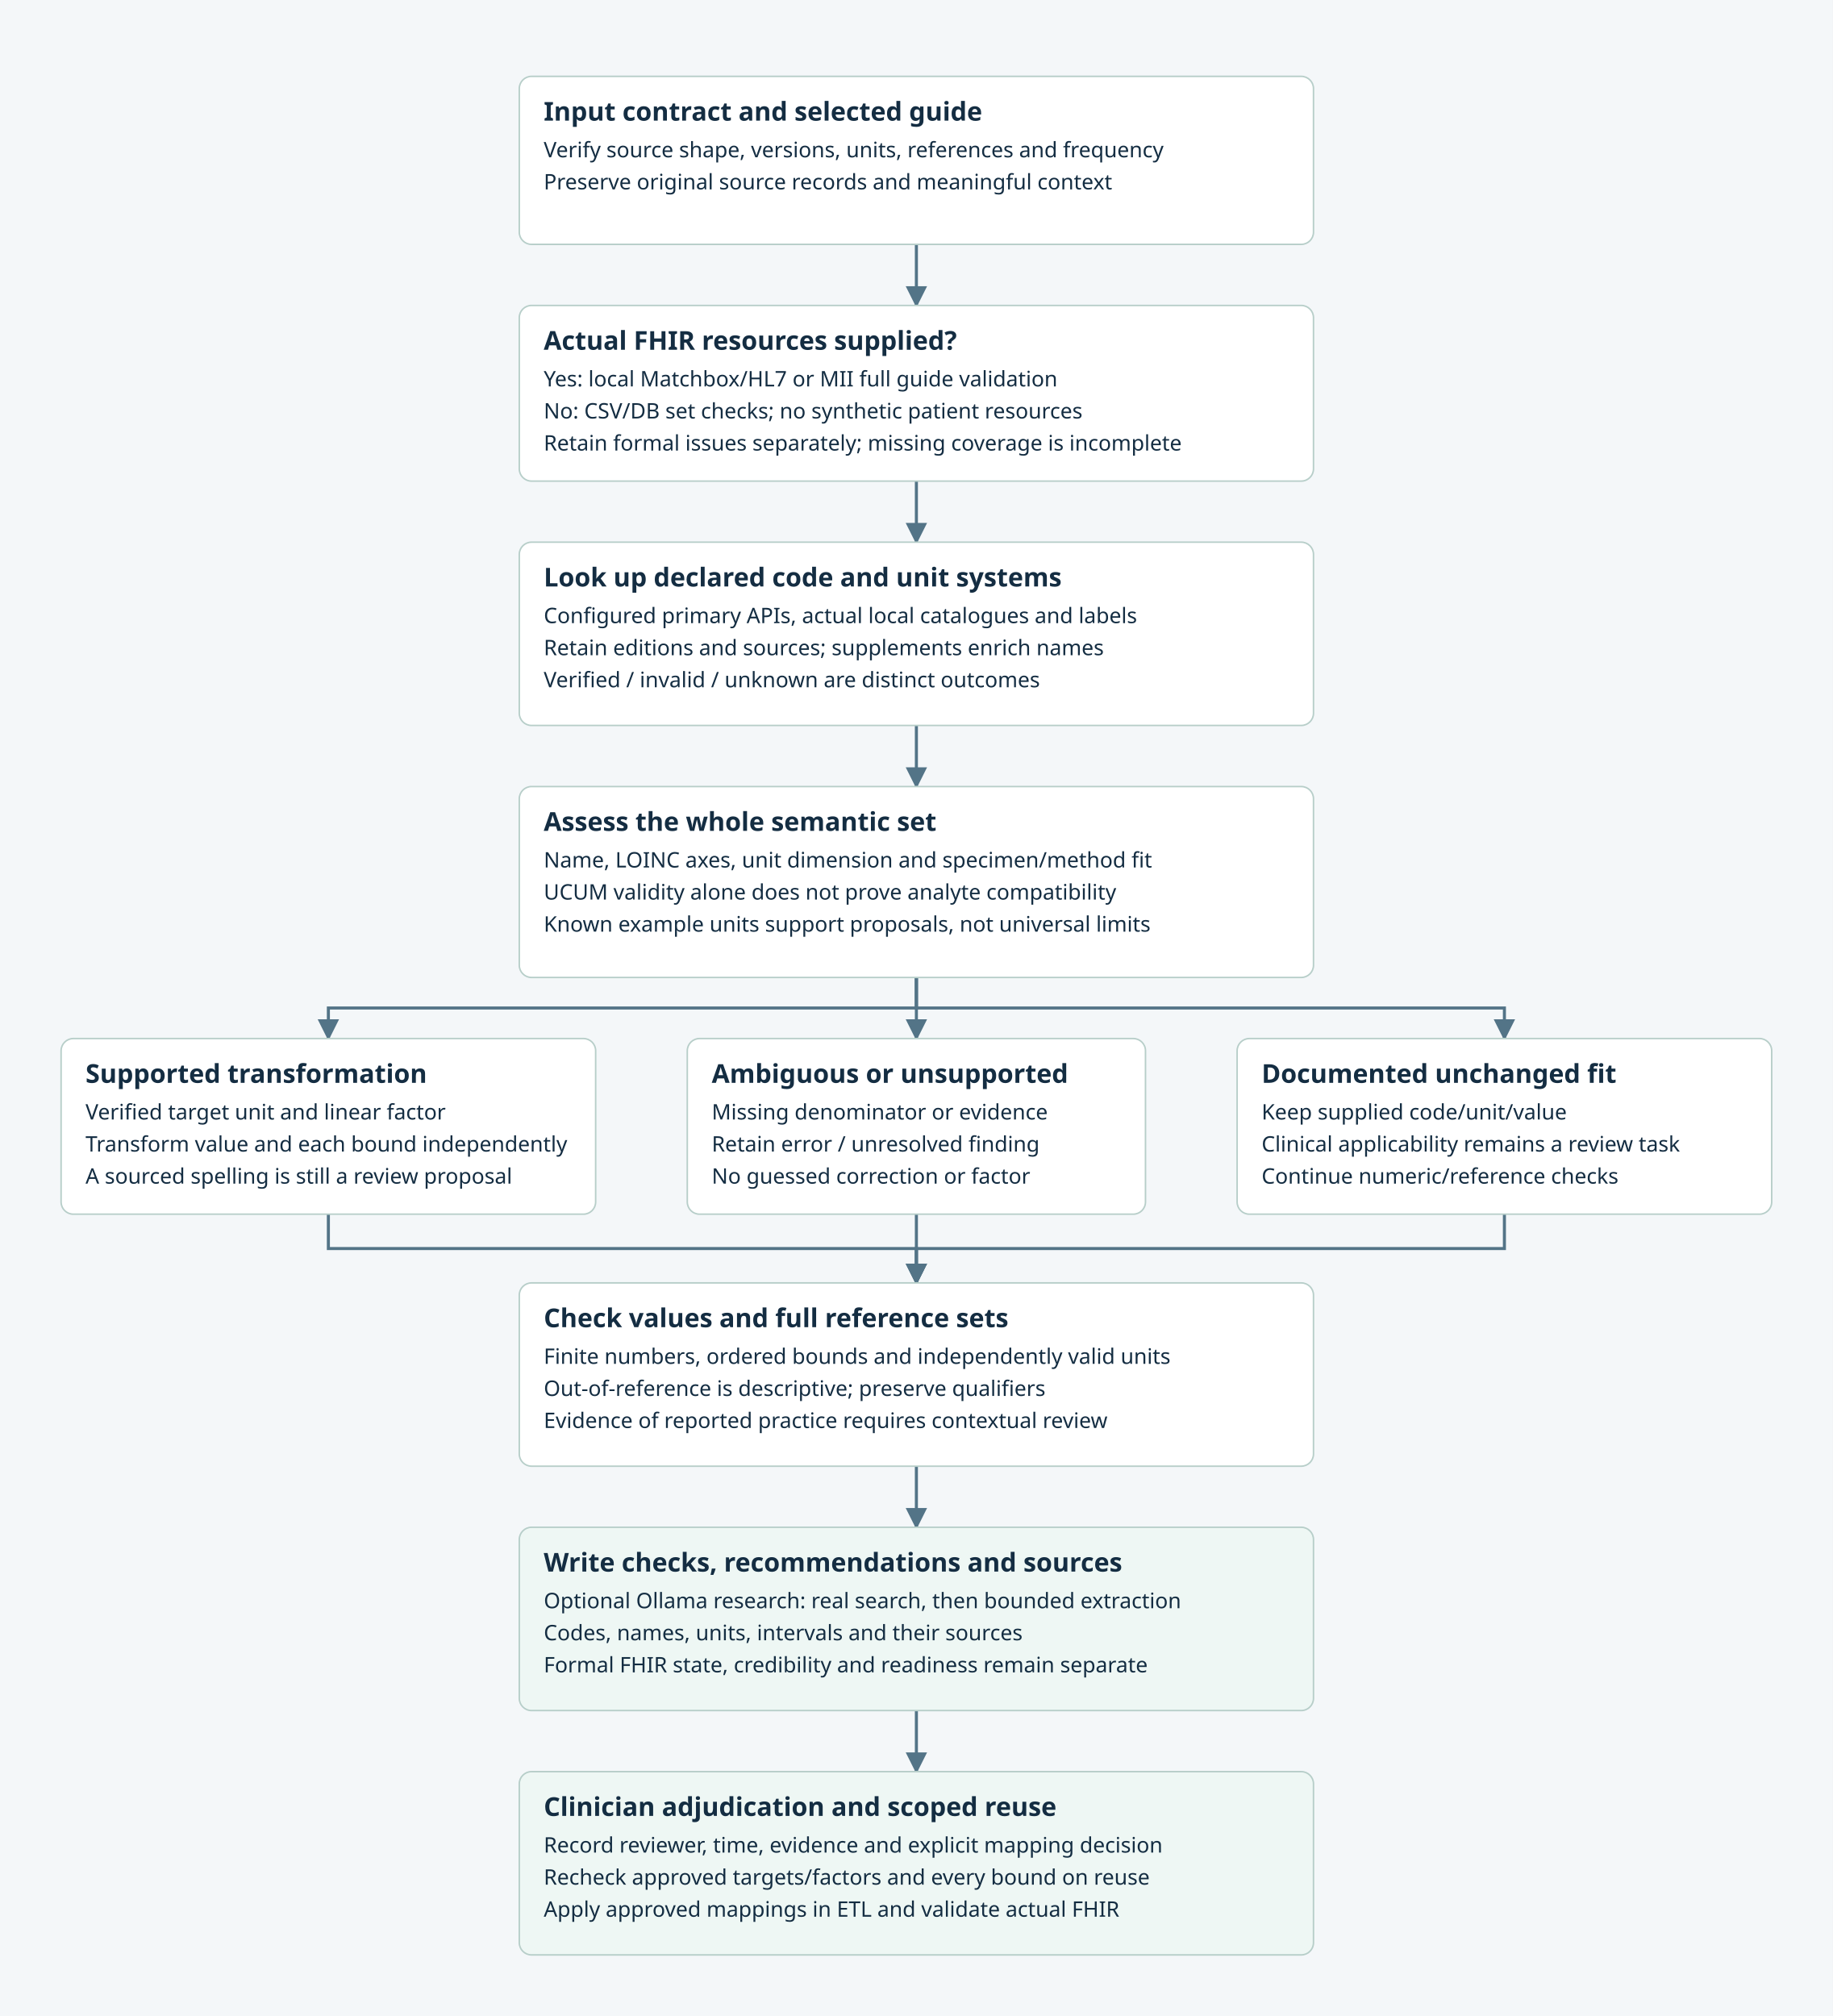
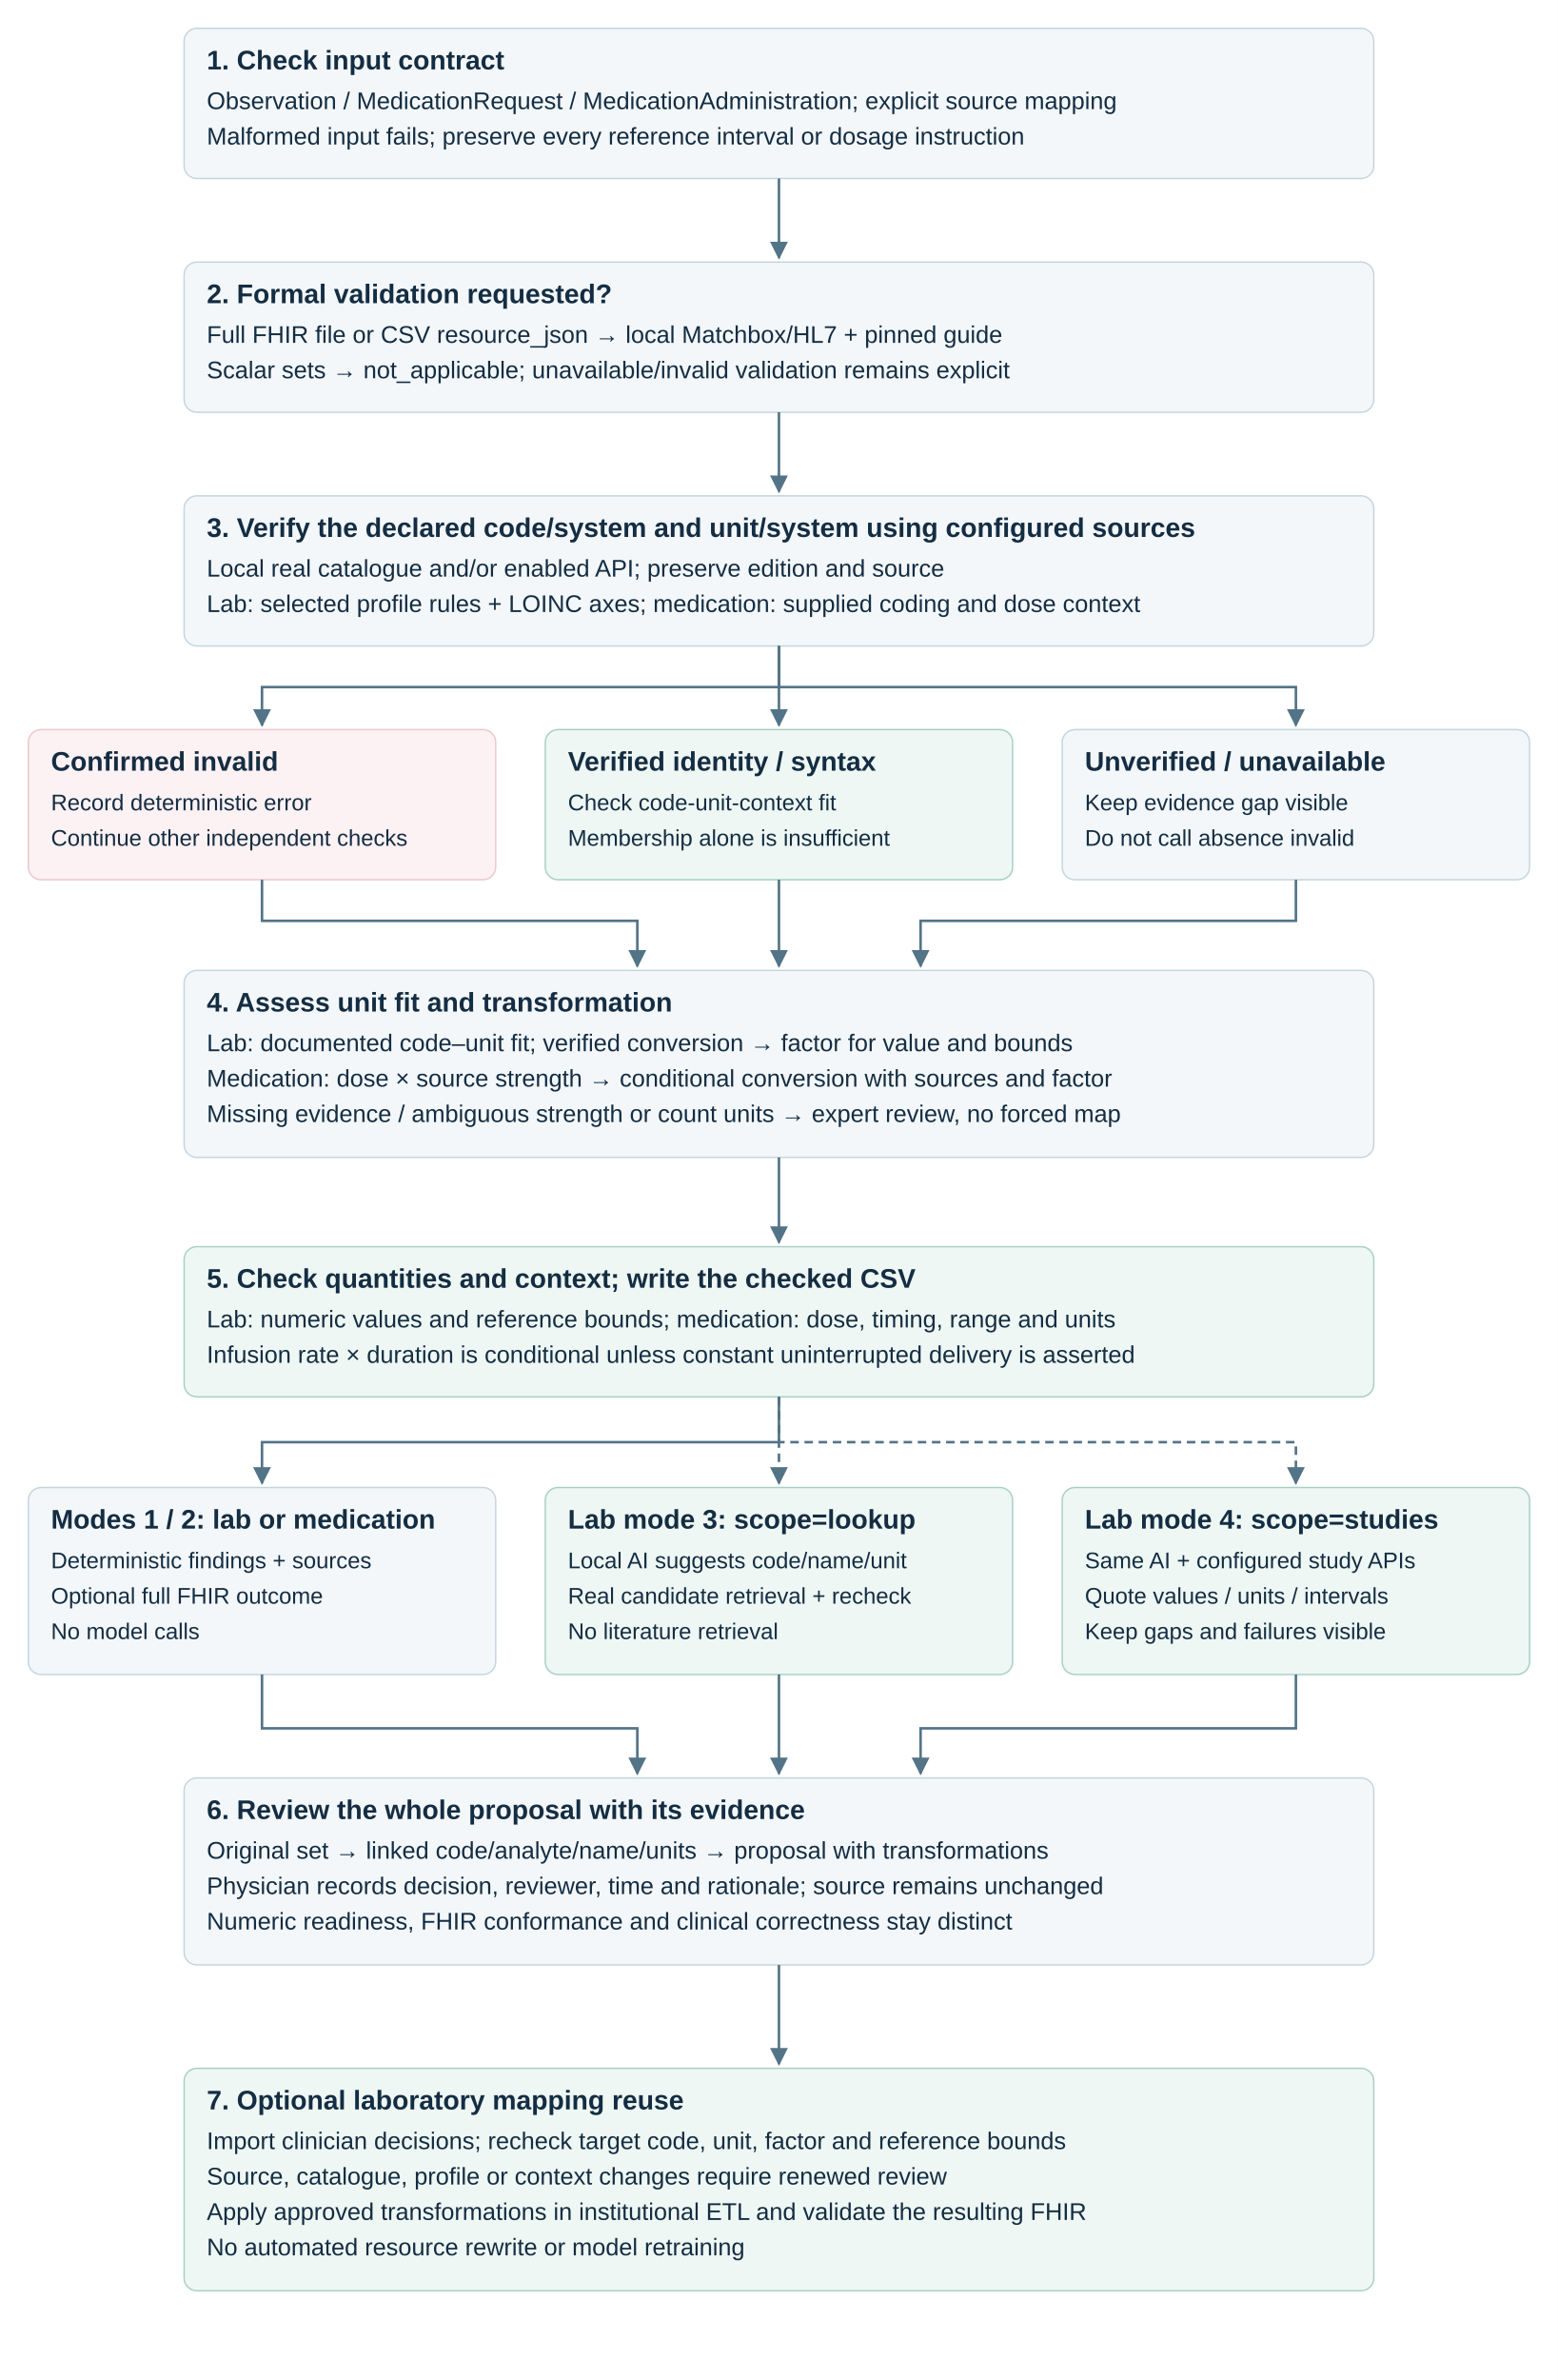
- <svg xmlns="http://www.w3.org/2000/svg" viewBox="0 0 1200 1320" role="img" aria-labelledby="title desc">
+ <svg xmlns="http://www.w3.org/2000/svg" width="1100" height="1680" viewBox="0 0 1100 1680" role="img" aria-labelledby="title desc">
  <defs>
-     <marker id="arrow" viewBox="0 0 10 10" refX="9" refY="5" markerWidth="7" markerHeight="7" orient="auto">
-       <path d="M0 0 L10 5 L0 10" fill="#537487" />
+     <marker id="arrow" viewBox="0 0 10 10" refX="9" refY="5" markerWidth="7" markerHeight="7" orient="auto-start-reverse">
+       <path d="M0 0 L10 5 L0 10z" fill="#537487" />
    </marker>
  </defs>
-   <rect width="1200" height="100%" fill="#f4f7f9" />
-   <path data-edge="INPUT-FHIR" d="M600.0 160 V180.0 H600.0 V200" fill="none" stroke="#537487" stroke-width="2" marker-end="url(#arrow)" />
-   <path data-edge="FHIR-LOOKUP" d="M600.0 315 V335.0 H600.0 V355" fill="none" stroke="#537487" stroke-width="2" marker-end="url(#arrow)" />
-   <path data-edge="LOOKUP-FIT" d="M600.0 475 V495.0 H600.0 V515" fill="none" stroke="#537487" stroke-width="2" marker-end="url(#arrow)" />
-   <path data-edge="FIT-CONVERT" d="M600.0 640 V660.0 H215.0 V680" fill="none" stroke="#537487" stroke-width="2" marker-end="url(#arrow)" />
-   <path data-edge="FIT-UNKNOWN" d="M600.0 640 V660.0 H600.0 V680" fill="none" stroke="#537487" stroke-width="2" marker-end="url(#arrow)" />
-   <path data-edge="FIT-UNCHANGED" d="M600.0 640 V660.0 H985.0 V680" fill="none" stroke="#537487" stroke-width="2" marker-end="url(#arrow)" />
-   <path data-edge="CONVERT-NUMERIC" d="M215.0 795 V817.5 H600.0 V840" fill="none" stroke="#537487" stroke-width="2" marker-end="url(#arrow)" />
-   <path data-edge="UNKNOWN-NUMERIC" d="M600.0 795 V817.5 H600.0 V840" fill="none" stroke="#537487" stroke-width="2" marker-end="url(#arrow)" />
-   <path data-edge="UNCHANGED-NUMERIC" d="M985.0 795 V817.5 H600.0 V840" fill="none" stroke="#537487" stroke-width="2" marker-end="url(#arrow)" />
-   <path data-edge="NUMERIC-REPORT" d="M600.0 960 V980.0 H600.0 V1000" fill="none" stroke="#537487" stroke-width="2" marker-end="url(#arrow)" />
-   <path data-edge="REPORT-REVIEW" d="M600.0 1120 V1140.0 H600.0 V1160" fill="none" stroke="#537487" stroke-width="2" marker-end="url(#arrow)" />
-   <g data-node="INPUT">
-     <rect x="340" y="50" width="520" height="110" rx="8" fill="#ffffff" stroke="#b7cec9" />
-     <text x="356" y="79" fill="#142d42" font-family="system-ui,sans-serif" font-size="17" font-weight="600">Input contract and selected guide</text>
-     <text x="356" y="103" fill="#142d42" font-family="system-ui,sans-serif" font-size="14">Verify source shape, versions, units, references and frequency</text>
-     <text x="356" y="124" fill="#142d42" font-family="system-ui,sans-serif" font-size="14">Preserve original source records and meaningful context</text>
+   <style>text{font-family:Arial,sans-serif;fill:#142d42}.heading{font-size:19px;font-weight:700}.body{font-size:17px}.label{font-size:14px;fill:#526978}</style>
+   <rect width="1100" height="100%" fill="white" />
+   <g data-node="CONTRACT">
+     <rect x="130" y="20" width="840" height="106" rx="9" fill="#f3f7fa" stroke="#c4d5df" />
+     <text x="146" y="49" class="heading">1. Check input contract</text>
+     <text x="146" y="77" class="body">Observation / MedicationRequest / MedicationAdministration; explicit source mapping</text>
+     <text x="146" y="102" class="body">Malformed input fails; preserve every reference interval or dosage instruction</text>
  </g>
-   <g data-node="FHIR">
-     <rect x="340" y="200" width="520" height="115" rx="8" fill="#ffffff" stroke="#b7cec9" />
-     <text x="356" y="229" fill="#142d42" font-family="system-ui,sans-serif" font-size="17" font-weight="600">Actual FHIR resources supplied?</text>
-     <text x="356" y="253" fill="#142d42" font-family="system-ui,sans-serif" font-size="14">Yes: local Matchbox/HL7 or MII full guide validation</text>
-     <text x="356" y="274" fill="#142d42" font-family="system-ui,sans-serif" font-size="14">No: CSV/DB set checks; no synthetic patient resources</text>
-     <text x="356" y="295" fill="#142d42" font-family="system-ui,sans-serif" font-size="14">Retain formal issues separately; missing coverage is incomplete</text>
+   <g data-node="VALIDATION">
+     <rect x="130" y="185" width="840" height="106" rx="9" fill="#f3f7fa" stroke="#c4d5df" />
+     <text x="146" y="214" class="heading">2. Formal validation requested?</text>
+     <text x="146" y="242" class="body">Full FHIR file or CSV resource_json → local Matchbox/HL7 + pinned guide</text>
+     <text x="146" y="267" class="body">Scalar sets → not_applicable; unavailable/invalid validation remains explicit</text>
  </g>
  <g data-node="LOOKUP">
-     <rect x="340" y="355" width="520" height="120" rx="8" fill="#ffffff" stroke="#b7cec9" />
-     <text x="356" y="384" fill="#142d42" font-family="system-ui,sans-serif" font-size="17" font-weight="600">Look up declared code and unit systems</text>
-     <text x="356" y="408" fill="#142d42" font-family="system-ui,sans-serif" font-size="14">Configured primary APIs, actual local catalogues and labels</text>
-     <text x="356" y="429" fill="#142d42" font-family="system-ui,sans-serif" font-size="14">Retain editions and sources; supplements enrich names</text>
-     <text x="356" y="450" fill="#142d42" font-family="system-ui,sans-serif" font-size="14">Verified / invalid / unknown are distinct outcomes</text>
+     <rect x="130" y="350" width="840" height="106" rx="9" fill="#f3f7fa" stroke="#c4d5df" />
+     <text x="146" y="379" class="heading">3. Verify the declared code/system and unit/system using configured sources</text>
+     <text x="146" y="407" class="body">Local real catalogue and/or enabled API; preserve edition and source</text>
+     <text x="146" y="432" class="body">Lab: selected profile rules + LOINC axes; medication: supplied coding and dose context</text>
+   </g>
+   <g data-node="INVALID">
+     <rect x="20" y="515" width="330" height="106" rx="9" fill="#fcf1f3" stroke="#ecc7cf" />
+     <text x="36" y="544" class="heading">Confirmed invalid</text>
+     <text x="36" y="572" class="body" style="font-size:16px">Record deterministic error</text>
+     <text x="36" y="597" class="body" style="font-size:16px">Continue other independent checks</text>
+   </g>
+   <g data-node="VERIFIED">
+     <rect x="385" y="515" width="330" height="106" rx="9" fill="#eef7f4" stroke="#a8cfc6" />
+     <text x="401" y="544" class="heading">Verified identity / syntax</text>
+     <text x="401" y="572" class="body" style="font-size:16px">Check code-unit-context fit</text>
+     <text x="401" y="597" class="body" style="font-size:16px">Membership alone is insufficient</text>
+   </g>
+   <g data-node="UNKNOWN">
+     <rect x="750" y="515" width="330" height="106" rx="9" fill="#f3f7fa" stroke="#c4d5df" />
+     <text x="766" y="544" class="heading">Unverified / unavailable</text>
+     <text x="766" y="572" class="body" style="font-size:16px">Keep evidence gap visible</text>
+     <text x="766" y="597" class="body" style="font-size:16px">Do not call absence invalid</text>
  </g>
  <g data-node="FIT">
-     <rect x="340" y="515" width="520" height="125" rx="8" fill="#ffffff" stroke="#b7cec9" />
-     <text x="356" y="544" fill="#142d42" font-family="system-ui,sans-serif" font-size="17" font-weight="600">Assess the whole semantic set</text>
-     <text x="356" y="568" fill="#142d42" font-family="system-ui,sans-serif" font-size="14">Name, LOINC axes, unit dimension and specimen/method fit</text>
-     <text x="356" y="589" fill="#142d42" font-family="system-ui,sans-serif" font-size="14">UCUM validity alone does not prove analyte compatibility</text>
-     <text x="356" y="610" fill="#142d42" font-family="system-ui,sans-serif" font-size="14">Known example units support proposals, not universal limits</text>
-   </g>
-   <g data-node="CONVERT">
-     <rect x="40" y="680" width="350" height="115" rx="8" fill="#ffffff" stroke="#b7cec9" />
-     <text x="56" y="709" fill="#142d42" font-family="system-ui,sans-serif" font-size="17" font-weight="600">Supported transformation</text>
-     <text x="56" y="733" fill="#142d42" font-family="system-ui,sans-serif" font-size="14">Verified target unit and linear factor</text>
-     <text x="56" y="754" fill="#142d42" font-family="system-ui,sans-serif" font-size="14">Transform value and each bound independently</text>
-     <text x="56" y="775" fill="#142d42" font-family="system-ui,sans-serif" font-size="14">A sourced spelling is still a review proposal</text>
-   </g>
-   <g data-node="UNKNOWN">
-     <rect x="450" y="680" width="300" height="115" rx="8" fill="#ffffff" stroke="#b7cec9" />
-     <text x="466" y="709" fill="#142d42" font-family="system-ui,sans-serif" font-size="17" font-weight="600">Ambiguous or unsupported</text>
-     <text x="466" y="733" fill="#142d42" font-family="system-ui,sans-serif" font-size="14">Missing denominator or evidence</text>
-     <text x="466" y="754" fill="#142d42" font-family="system-ui,sans-serif" font-size="14">Retain error / unresolved finding</text>
-     <text x="466" y="775" fill="#142d42" font-family="system-ui,sans-serif" font-size="14">No guessed correction or factor</text>
-   </g>
-   <g data-node="UNCHANGED">
-     <rect x="810" y="680" width="350" height="115" rx="8" fill="#ffffff" stroke="#b7cec9" />
-     <text x="826" y="709" fill="#142d42" font-family="system-ui,sans-serif" font-size="17" font-weight="600">Documented unchanged fit</text>
-     <text x="826" y="733" fill="#142d42" font-family="system-ui,sans-serif" font-size="14">Keep supplied code/unit/value</text>
-     <text x="826" y="754" fill="#142d42" font-family="system-ui,sans-serif" font-size="14">Clinical applicability remains a review task</text>
-     <text x="826" y="775" fill="#142d42" font-family="system-ui,sans-serif" font-size="14">Continue numeric/reference checks</text>
+     <rect x="130" y="685" width="840" height="132" rx="9" fill="#f3f7fa" stroke="#c4d5df" />
+     <text x="146" y="714" class="heading">4. Assess unit fit and transformation</text>
+     <text x="146" y="742" class="body">Lab: documented code–unit fit; verified conversion → factor for value and bounds</text>
+     <text x="146" y="767" class="body">Medication: dose × source strength → conditional conversion with sources and factor</text>
+     <text x="146" y="792" class="body">Missing evidence / ambiguous strength or count units → expert review, no forced map</text>
  </g>
  <g data-node="NUMERIC">
-     <rect x="340" y="840" width="520" height="120" rx="8" fill="#ffffff" stroke="#b7cec9" />
-     <text x="356" y="869" fill="#142d42" font-family="system-ui,sans-serif" font-size="17" font-weight="600">Check values and full reference sets</text>
-     <text x="356" y="893" fill="#142d42" font-family="system-ui,sans-serif" font-size="14">Finite numbers, ordered bounds and independently valid units</text>
-     <text x="356" y="914" fill="#142d42" font-family="system-ui,sans-serif" font-size="14">Out-of-reference is descriptive; preserve qualifiers</text>
-     <text x="356" y="935" fill="#142d42" font-family="system-ui,sans-serif" font-size="14">Evidence of reported practice requires contextual review</text>
+     <rect x="130" y="880" width="840" height="106" rx="9" fill="#eef7f4" stroke="#a8cfc6" />
+     <text x="146" y="909" class="heading">5. Check quantities and context; write the checked CSV</text>
+     <text x="146" y="937" class="body">Lab: numeric values and reference bounds; medication: dose, timing, range and units</text>
+     <text x="146" y="962" class="body">Infusion rate × duration is conditional unless constant uninterrupted delivery is asserted</text>
  </g>
-   <g data-node="REPORT">
-     <rect x="340" y="1000" width="520" height="120" rx="8" fill="#eef7f4" stroke="#b7cec9" />
-     <text x="356" y="1029" fill="#142d42" font-family="system-ui,sans-serif" font-size="17" font-weight="600">Write checks, recommendations and sources</text>
-     <text x="356" y="1053" fill="#142d42" font-family="system-ui,sans-serif" font-size="14">Optional Ollama research: real search, then bounded extraction</text>
-     <text x="356" y="1074" fill="#142d42" font-family="system-ui,sans-serif" font-size="14">Codes, names, units, intervals and their sources</text>
-     <text x="356" y="1095" fill="#142d42" font-family="system-ui,sans-serif" font-size="14">Formal FHIR state, credibility and readiness remain separate</text>
+   <g data-node="NO_AI">
+     <rect x="20" y="1050" width="330" height="132" rx="9" fill="#f3f7fa" stroke="#c4d5df" />
+     <text x="36" y="1079" class="heading">Modes 1 / 2: lab or medication</text>
+     <text x="36" y="1107" class="body" style="font-size:16px">Deterministic findings + sources</text>
+     <text x="36" y="1132" class="body" style="font-size:16px">Optional full FHIR outcome</text>
+     <text x="36" y="1157" class="body" style="font-size:16px">No model calls</text>
+   </g>
+   <g data-node="AI">
+     <rect x="385" y="1050" width="330" height="132" rx="9" fill="#eef7f4" stroke="#a8cfc6" />
+     <text x="401" y="1079" class="heading">Lab mode 3: scope=lookup</text>
+     <text x="401" y="1107" class="body" style="font-size:16px">Local AI suggests code/name/unit</text>
+     <text x="401" y="1132" class="body" style="font-size:16px">Real candidate retrieval + recheck</text>
+     <text x="401" y="1157" class="body" style="font-size:16px">No literature retrieval</text>
+   </g>
+   <g data-node="EVIDENCE">
+     <rect x="750" y="1050" width="330" height="132" rx="9" fill="#eef7f4" stroke="#a8cfc6" />
+     <text x="766" y="1079" class="heading">Lab mode 4: scope=studies</text>
+     <text x="766" y="1107" class="body" style="font-size:16px">Same AI + configured study APIs</text>
+     <text x="766" y="1132" class="body" style="font-size:16px">Quote values / units / intervals</text>
+     <text x="766" y="1157" class="body" style="font-size:16px">Keep gaps and failures visible</text>
  </g>
  <g data-node="REVIEW">
-     <rect x="340" y="1160" width="520" height="120" rx="8" fill="#eef7f4" stroke="#b7cec9" />
-     <text x="356" y="1189" fill="#142d42" font-family="system-ui,sans-serif" font-size="17" font-weight="600">Clinician adjudication and scoped reuse</text>
-     <text x="356" y="1213" fill="#142d42" font-family="system-ui,sans-serif" font-size="14">Record reviewer, time, evidence and explicit mapping decision</text>
-     <text x="356" y="1234" fill="#142d42" font-family="system-ui,sans-serif" font-size="14">Recheck approved targets/factors and every bound on reuse</text>
-     <text x="356" y="1255" fill="#142d42" font-family="system-ui,sans-serif" font-size="14">Apply approved mappings in ETL and validate actual FHIR</text>
+     <rect x="130" y="1255" width="840" height="132" rx="9" fill="#f3f7fa" stroke="#c4d5df" />
+     <text x="146" y="1284" class="heading">6. Review the whole proposal with its evidence</text>
+     <text x="146" y="1312" class="body">Original set → linked code/analyte/name/units → proposal with transformations</text>
+     <text x="146" y="1337" class="body">Physician records decision, reviewer, time and rationale; source remains unchanged</text>
+     <text x="146" y="1362" class="body">Numeric readiness, FHIR conformance and clinical correctness stay distinct</text>
  </g>
+   <g data-node="REUSE">
+     <rect x="130" y="1460" width="840" height="157" rx="9" fill="#eef7f4" stroke="#a8cfc6" />
+     <text x="146" y="1489" class="heading">7. Optional laboratory mapping reuse</text>
+     <text x="146" y="1517" class="body">Import clinician decisions; recheck target code, unit, factor and reference bounds</text>
+     <text x="146" y="1542" class="body">Source, catalogue, profile or context changes require renewed review</text>
+     <text x="146" y="1567" class="body">Apply approved transformations in institutional ETL and validate the resulting FHIR</text>
+     <text x="146" y="1592" class="body">No automated resource rewrite or model retraining</text>
+   </g>
+   <path data-edge="CONTRACT-VALIDATION" d="M550 126 V182" fill="none" stroke="#537487" stroke-width="1.8" marker-end="url(#arrow)" />
+   <path data-edge="VALIDATION-LOOKUP" d="M550 291 V347" fill="none" stroke="#537487" stroke-width="1.8" marker-end="url(#arrow)" />
+   <path data-edge="LOOKUP-INVALID" d="M550 456 V485 H185 V512" fill="none" stroke="#537487" stroke-width="1.8" marker-end="url(#arrow)" />
+   <path data-edge="LOOKUP-VERIFIED" d="M550 456 V512" fill="none" stroke="#537487" stroke-width="1.8" marker-end="url(#arrow)" />
+   <path data-edge="LOOKUP-UNKNOWN" d="M550 456 V485 H915 V512" fill="none" stroke="#537487" stroke-width="1.8" marker-end="url(#arrow)" />
+   <path data-edge="INVALID-FIT" d="M185 621 V650 H450 V682" fill="none" stroke="#537487" stroke-width="1.8" marker-end="url(#arrow)" />
+   <path data-edge="VERIFIED-FIT" d="M550 621 V682" fill="none" stroke="#537487" stroke-width="1.8" marker-end="url(#arrow)" />
+   <path data-edge="UNKNOWN-FIT" d="M915 621 V650 H650 V682" fill="none" stroke="#537487" stroke-width="1.8" marker-end="url(#arrow)" />
+   <path data-edge="FIT-NUMERIC" d="M550 817 V877" fill="none" stroke="#537487" stroke-width="1.8" marker-end="url(#arrow)" />
+   <path data-edge="NUMERIC-NO_AI" d="M550 986 V1018 H185 V1047" fill="none" stroke="#537487" stroke-width="1.8" marker-end="url(#arrow)" />
+   <path data-edge="NUMERIC-AI" d="M550 986 V1047" fill="none" stroke="#537487" stroke-width="1.8" stroke-dasharray="6 4" marker-end="url(#arrow)" />
+   <path data-edge="NUMERIC-EVIDENCE" d="M550 986 V1018 H915 V1047" fill="none" stroke="#537487" stroke-width="1.8" stroke-dasharray="6 4" marker-end="url(#arrow)" />
+   <path data-edge="NO_AI-REVIEW" d="M185 1182 V1220 H450 V1252" fill="none" stroke="#537487" stroke-width="1.8" marker-end="url(#arrow)" />
+   <path data-edge="AI-REVIEW" d="M550 1182 V1252" fill="none" stroke="#537487" stroke-width="1.8" marker-end="url(#arrow)" />
+   <path data-edge="EVIDENCE-REVIEW" d="M915 1182 V1220 H650 V1252" fill="none" stroke="#537487" stroke-width="1.8" marker-end="url(#arrow)" />
+   <path data-edge="REVIEW-REUSE" d="M550 1387 V1457" fill="none" stroke="#537487" stroke-width="1.8" marker-end="url(#arrow)" />
</svg>
